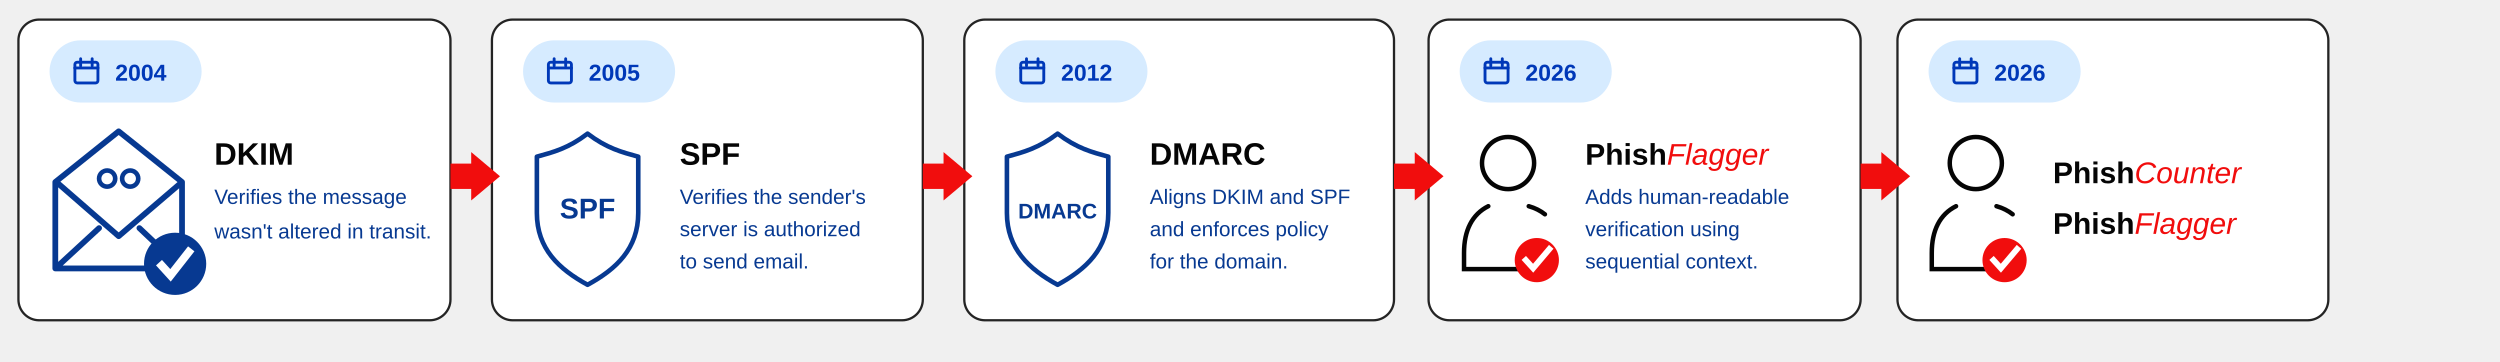
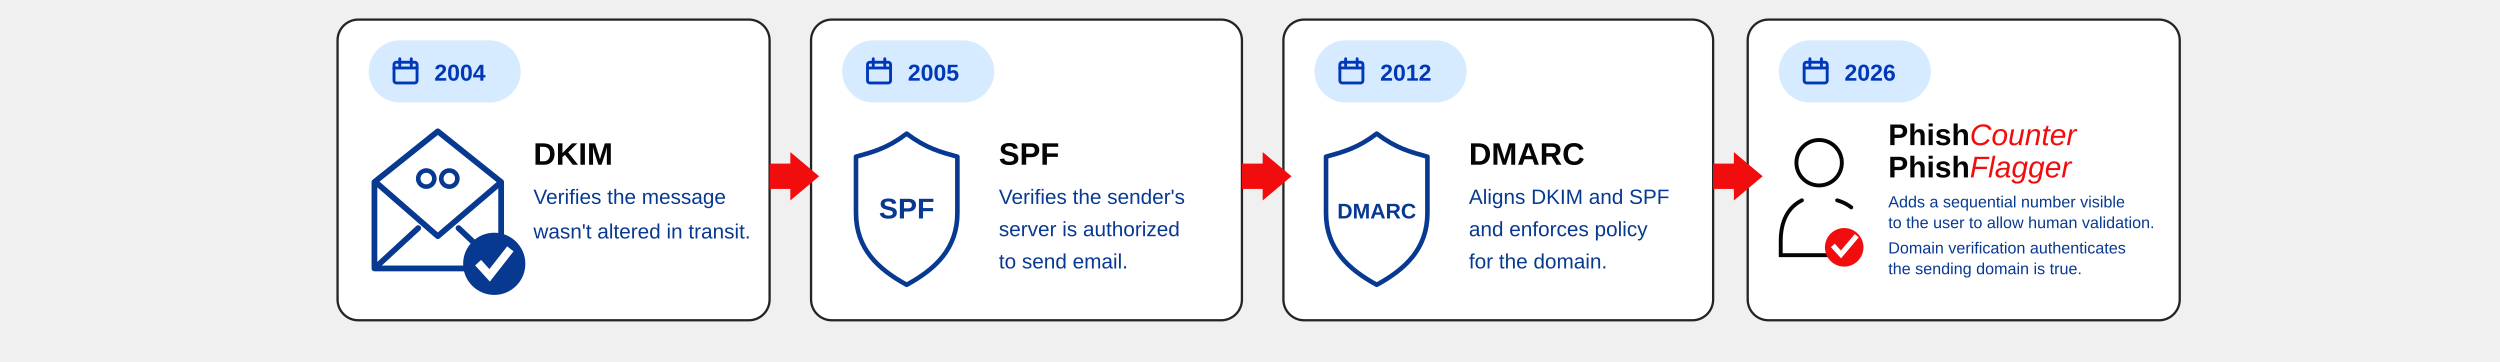
<svg xmlns="http://www.w3.org/2000/svg" width="2170" height="314" viewBox="0 0 2170 314" role="img" aria-labelledby="title desc">
  <defs>
    <style>
      .card{fill:#fff;stroke:#242424;stroke-width:2}.blue{fill:#073991}.blue-stroke{fill:none;stroke:#073991;stroke-width:5;stroke-linecap:round;stroke-linejoin:round}.heading{font:700 27px Arial,Helvetica,sans-serif;fill:#050505}.body{font:18px Arial,Helvetica,sans-serif;fill:#073991}.year{font:700 20px Arial,Helvetica,sans-serif;fill:#0038b8}.brand{font:700 26px Arial,Helvetica,sans-serif;fill:#050505}.red{fill:#f10d0d}
    </style>
    <g id="calendar">
      <rect x="1" y="4" width="20" height="18" rx="2" fill="none" stroke="#0038b8" stroke-width="2.5" />
      <path d="M1 9h20M6 1v6M16 1v6" fill="none" stroke="#0038b8" stroke-width="2.5" stroke-linecap="round" />
    </g>
    <g id="check">
      <circle cx="0" cy="0" r="30" class="red" />
      <path d="M-15 0l10 11L17-15" fill="none" stroke="#fff" stroke-width="8" stroke-linecap="square" stroke-linejoin="miter" />
    </g>
    <g id="person-check">
      <circle cx="50" cy="43" r="29" fill="none" stroke="#050505" stroke-width="5" />
      <path d="M28 91c-18 9-27 27-27 52v18h73" fill="none" stroke="#050505" stroke-width="5" stroke-linecap="round" />
      <path d="M73 91c7 2 13 5 18 9" fill="none" stroke="#050505" stroke-width="5" stroke-linecap="round" />
      <use href="#check" transform="translate(82 151) scale(.82)" />
    </g>
  </defs>
-   <rect x="16" y="17" width="375" height="261" rx="18" class="card" />
-   <rect x="427" y="17" width="374" height="261" rx="18" class="card" />
-   <rect x="837" y="17" width="373" height="261" rx="18" class="card" />
-   <rect x="1240" y="17" width="375" height="261" rx="18" class="card" />
-   <rect x="1647" y="17" width="374" height="261" rx="18" class="card" />
-   <path d="M391 142h18v-10l25 21-25 21v-10h-18zM801 142h18v-10l25 21-25 21v-10h-18zM1210 142h18v-10l25 21-25 21v-10h-18zM1615 142h18v-10l25 21-25 21v-10h-18z" class="red" />
-   <g transform="translate(43 35)">
-     <rect width="132" height="54" rx="27" fill="#d6ebff" />
-     <use href="#calendar" transform="translate(21 15)" />
-     <text x="57" y="35" class="year">2004</text>
+   <g transform="translate(277 0)">
+     <rect x="16" y="17" width="375" height="261" rx="18" class="card" />
+     <rect x="427" y="17" width="374" height="261" rx="18" class="card" />
+     <rect x="837" y="17" width="373" height="261" rx="18" class="card" />
+     <rect x="1240" y="17" width="375" height="261" rx="18" class="card" />
+     <path d="M391 142h18v-10l25 21-25 21v-10h-18zM801 142h18v-10l25 21-25 21v-10h-18zM1210 142h18v-10l25 21-25 21v-10h-18z" class="red" />
+     <g transform="translate(43 35)">
+       <rect width="132" height="54" rx="27" fill="#d6ebff" />
+       <use href="#calendar" transform="translate(21 15)" />
+       <text x="57" y="35" class="year">2004</text>
+     </g>
+     <g transform="translate(454 35)">
+       <rect width="132" height="54" rx="27" fill="#d6ebff" />
+       <use href="#calendar" transform="translate(21 15)" />
+       <text x="57" y="35" class="year">2005</text>
+     </g>
+     <g transform="translate(864 35)">
+       <rect width="132" height="54" rx="27" fill="#d6ebff" />
+       <use href="#calendar" transform="translate(21 15)" />
+       <text x="57" y="35" class="year">2012</text>
+     </g>
+     <g transform="translate(1267 35)">
+       <rect width="132" height="54" rx="27" fill="#d6ebff" />
+       <use href="#calendar" transform="translate(21 15)" />
+       <text x="57" y="35" class="year">2026</text>
+     </g>
+     <g transform="translate(48 113)">
+       <path d="M0 45l55-44 55 44v75H0zM1 45l54 47 55-47M0 120l38-35M110 120L73 85" class="blue-stroke" />
+       <circle cx="45" cy="42" r="7" fill="none" stroke="#073991" stroke-width="4" />
+       <circle cx="65" cy="42" r="7" fill="none" stroke="#073991" stroke-width="4" />
+       <circle cx="104" cy="116" r="27" fill="#073991" />
+       <path d="M90 115l10 11 18-23" fill="none" stroke="#fff" stroke-width="7" />
+     </g>
+     <text x="186" y="143" class="heading">DKIM</text>
+     <text x="186" y="177" class="body">
+       <tspan x="186">Verifies the message</tspan>
+       <tspan x="186" dy="30">wasn't altered in transit.</tspan>
+     </text>
+     <g transform="translate(466 116) scale(.8)">
+       <path d="M55 0c21 16 37 20 55 25v61c0 39-24 61-55 78C24 147 0 125 0 86V25C18 20 34 16 55 0z" class="blue-stroke" />
+       <text x="55" y="92" text-anchor="middle" style="font:700 31px Arial,Helvetica,sans-serif;fill:#073991">SPF</text>
+     </g>
+     <text x="590" y="143" class="heading">SPF</text>
+     <text x="590" y="177" class="body">
+       <tspan x="590">Verifies the sender's</tspan>
+       <tspan x="590" dy="28">server is authorized</tspan>
+       <tspan x="590" dy="28">to send email.</tspan>
+     </text>
+     <g transform="translate(874 116) scale(.8)">
+       <path d="M55 0c21 16 37 20 55 25v61c0 39-24 61-55 78C24 147 0 125 0 86V25C18 20 34 16 55 0z" class="blue-stroke" />
+       <text x="55" y="92" text-anchor="middle" style="font:700 23px Arial,Helvetica,sans-serif;fill:#073991">DMARC</text>
+     </g>
+     <text x="998" y="143" class="heading">DMARC</text>
+     <text x="998" y="177" class="body">
+       <tspan x="998">Aligns DKIM and SPF</tspan>
+       <tspan x="998" dy="28">and enforces policy</tspan>
+       <tspan x="998" dy="28">for the domain.</tspan>
+     </text>
+     <use href="#person-check" transform="translate(1268 112) scale(.68)" />
+     <text x="1362" y="126" class="brand">Phish<tspan fill="#f10d0d" font-style="italic" font-weight="400">Counter</tspan>
+     </text>
+     <text x="1362" y="154" class="brand">Phish<tspan fill="#f10d0d" font-style="italic" font-weight="400">Flagger</tspan>
+     </text>
+     <text x="1362" y="180" style="font:14px Arial,Helvetica,sans-serif;fill:#073991">
+       <tspan x="1362">Adds a sequential number visible</tspan>
+       <tspan x="1362" dy="18">to the user to allow human validation.</tspan>
+       <tspan x="1362" dy="22">Domain verification authenticates</tspan>
+       <tspan x="1362" dy="18">the sending domain is true.</tspan>
+     </text>
  </g>
-   <g transform="translate(454 35)">
-     <rect width="132" height="54" rx="27" fill="#d6ebff" />
-     <use href="#calendar" transform="translate(21 15)" />
-     <text x="57" y="35" class="year">2005</text>
-   </g>
-   <g transform="translate(864 35)">
-     <rect width="132" height="54" rx="27" fill="#d6ebff" />
-     <use href="#calendar" transform="translate(21 15)" />
-     <text x="57" y="35" class="year">2012</text>
-   </g>
-   <g transform="translate(1267 35)">
-     <rect width="132" height="54" rx="27" fill="#d6ebff" />
-     <use href="#calendar" transform="translate(21 15)" />
-     <text x="57" y="35" class="year">2026</text>
-   </g>
-   <g transform="translate(1674 35)">
-     <rect width="132" height="54" rx="27" fill="#d6ebff" />
-     <use href="#calendar" transform="translate(21 15)" />
-     <text x="57" y="35" class="year">2026</text>
-   </g>
-   <g transform="translate(48 113)">
-     <path d="M0 45l55-44 55 44v75H0zM1 45l54 47 55-47M0 120l38-35M110 120L73 85" class="blue-stroke" />
-     <circle cx="45" cy="42" r="7" fill="none" stroke="#073991" stroke-width="4" />
-     <circle cx="65" cy="42" r="7" fill="none" stroke="#073991" stroke-width="4" />
-     <circle cx="104" cy="116" r="27" fill="#073991" />
-     <path d="M90 115l10 11 18-23" fill="none" stroke="#fff" stroke-width="7" />
-   </g>
-   <text x="186" y="143" class="heading">DKIM</text>
-   <text x="186" y="177" class="body">
-     <tspan x="186">Verifies the message</tspan>
-     <tspan x="186" dy="30">wasn't altered in transit.</tspan>
-   </text>
-   <g transform="translate(466 116) scale(.8)">
-     <path d="M55 0c21 16 37 20 55 25v61c0 39-24 61-55 78C24 147 0 125 0 86V25C18 20 34 16 55 0z" class="blue-stroke" />
-     <text x="55" y="92" text-anchor="middle" style="font:700 31px Arial,Helvetica,sans-serif;fill:#073991">SPF</text>
-   </g>
-   <text x="590" y="143" class="heading">SPF</text>
-   <text x="590" y="177" class="body">
-     <tspan x="590">Verifies the sender's</tspan>
-     <tspan x="590" dy="28">server is authorized</tspan>
-     <tspan x="590" dy="28">to send email.</tspan>
-   </text>
-   <g transform="translate(874 116) scale(.8)">
-     <path d="M55 0c21 16 37 20 55 25v61c0 39-24 61-55 78C24 147 0 125 0 86V25C18 20 34 16 55 0z" class="blue-stroke" />
-     <text x="55" y="92" text-anchor="middle" style="font:700 23px Arial,Helvetica,sans-serif;fill:#073991">DMARC</text>
-   </g>
-   <text x="998" y="143" class="heading">DMARC</text>
-   <text x="998" y="177" class="body">
-     <tspan x="998">Aligns DKIM and SPF</tspan>
-     <tspan x="998" dy="28">and enforces policy</tspan>
-     <tspan x="998" dy="28">for the domain.</tspan>
-   </text>
-   <use href="#person-check" transform="translate(1270 108) scale(.78)" />
-   <text x="1376" y="143" class="brand">Phish<tspan fill="#f10d0d" font-style="italic" font-weight="400">Flagger</tspan>
-   </text>
-   <text x="1376" y="177" class="body">
-     <tspan x="1376">Adds human-readable</tspan>
-     <tspan x="1376" dy="28">verification using</tspan>
-     <tspan x="1376" dy="28">sequential context.</tspan>
-   </text>
-   <use href="#person-check" transform="translate(1676 108) scale(.78)" />
-   <text x="1782" y="159" class="brand">Phish<tspan fill="#f10d0d" font-style="italic" font-weight="400">Counter</tspan>
-   </text>
-   <text x="1782" y="203" class="brand">Phish<tspan fill="#f10d0d" font-style="italic" font-weight="400">Flagger</tspan>
-   </text>
</svg>
